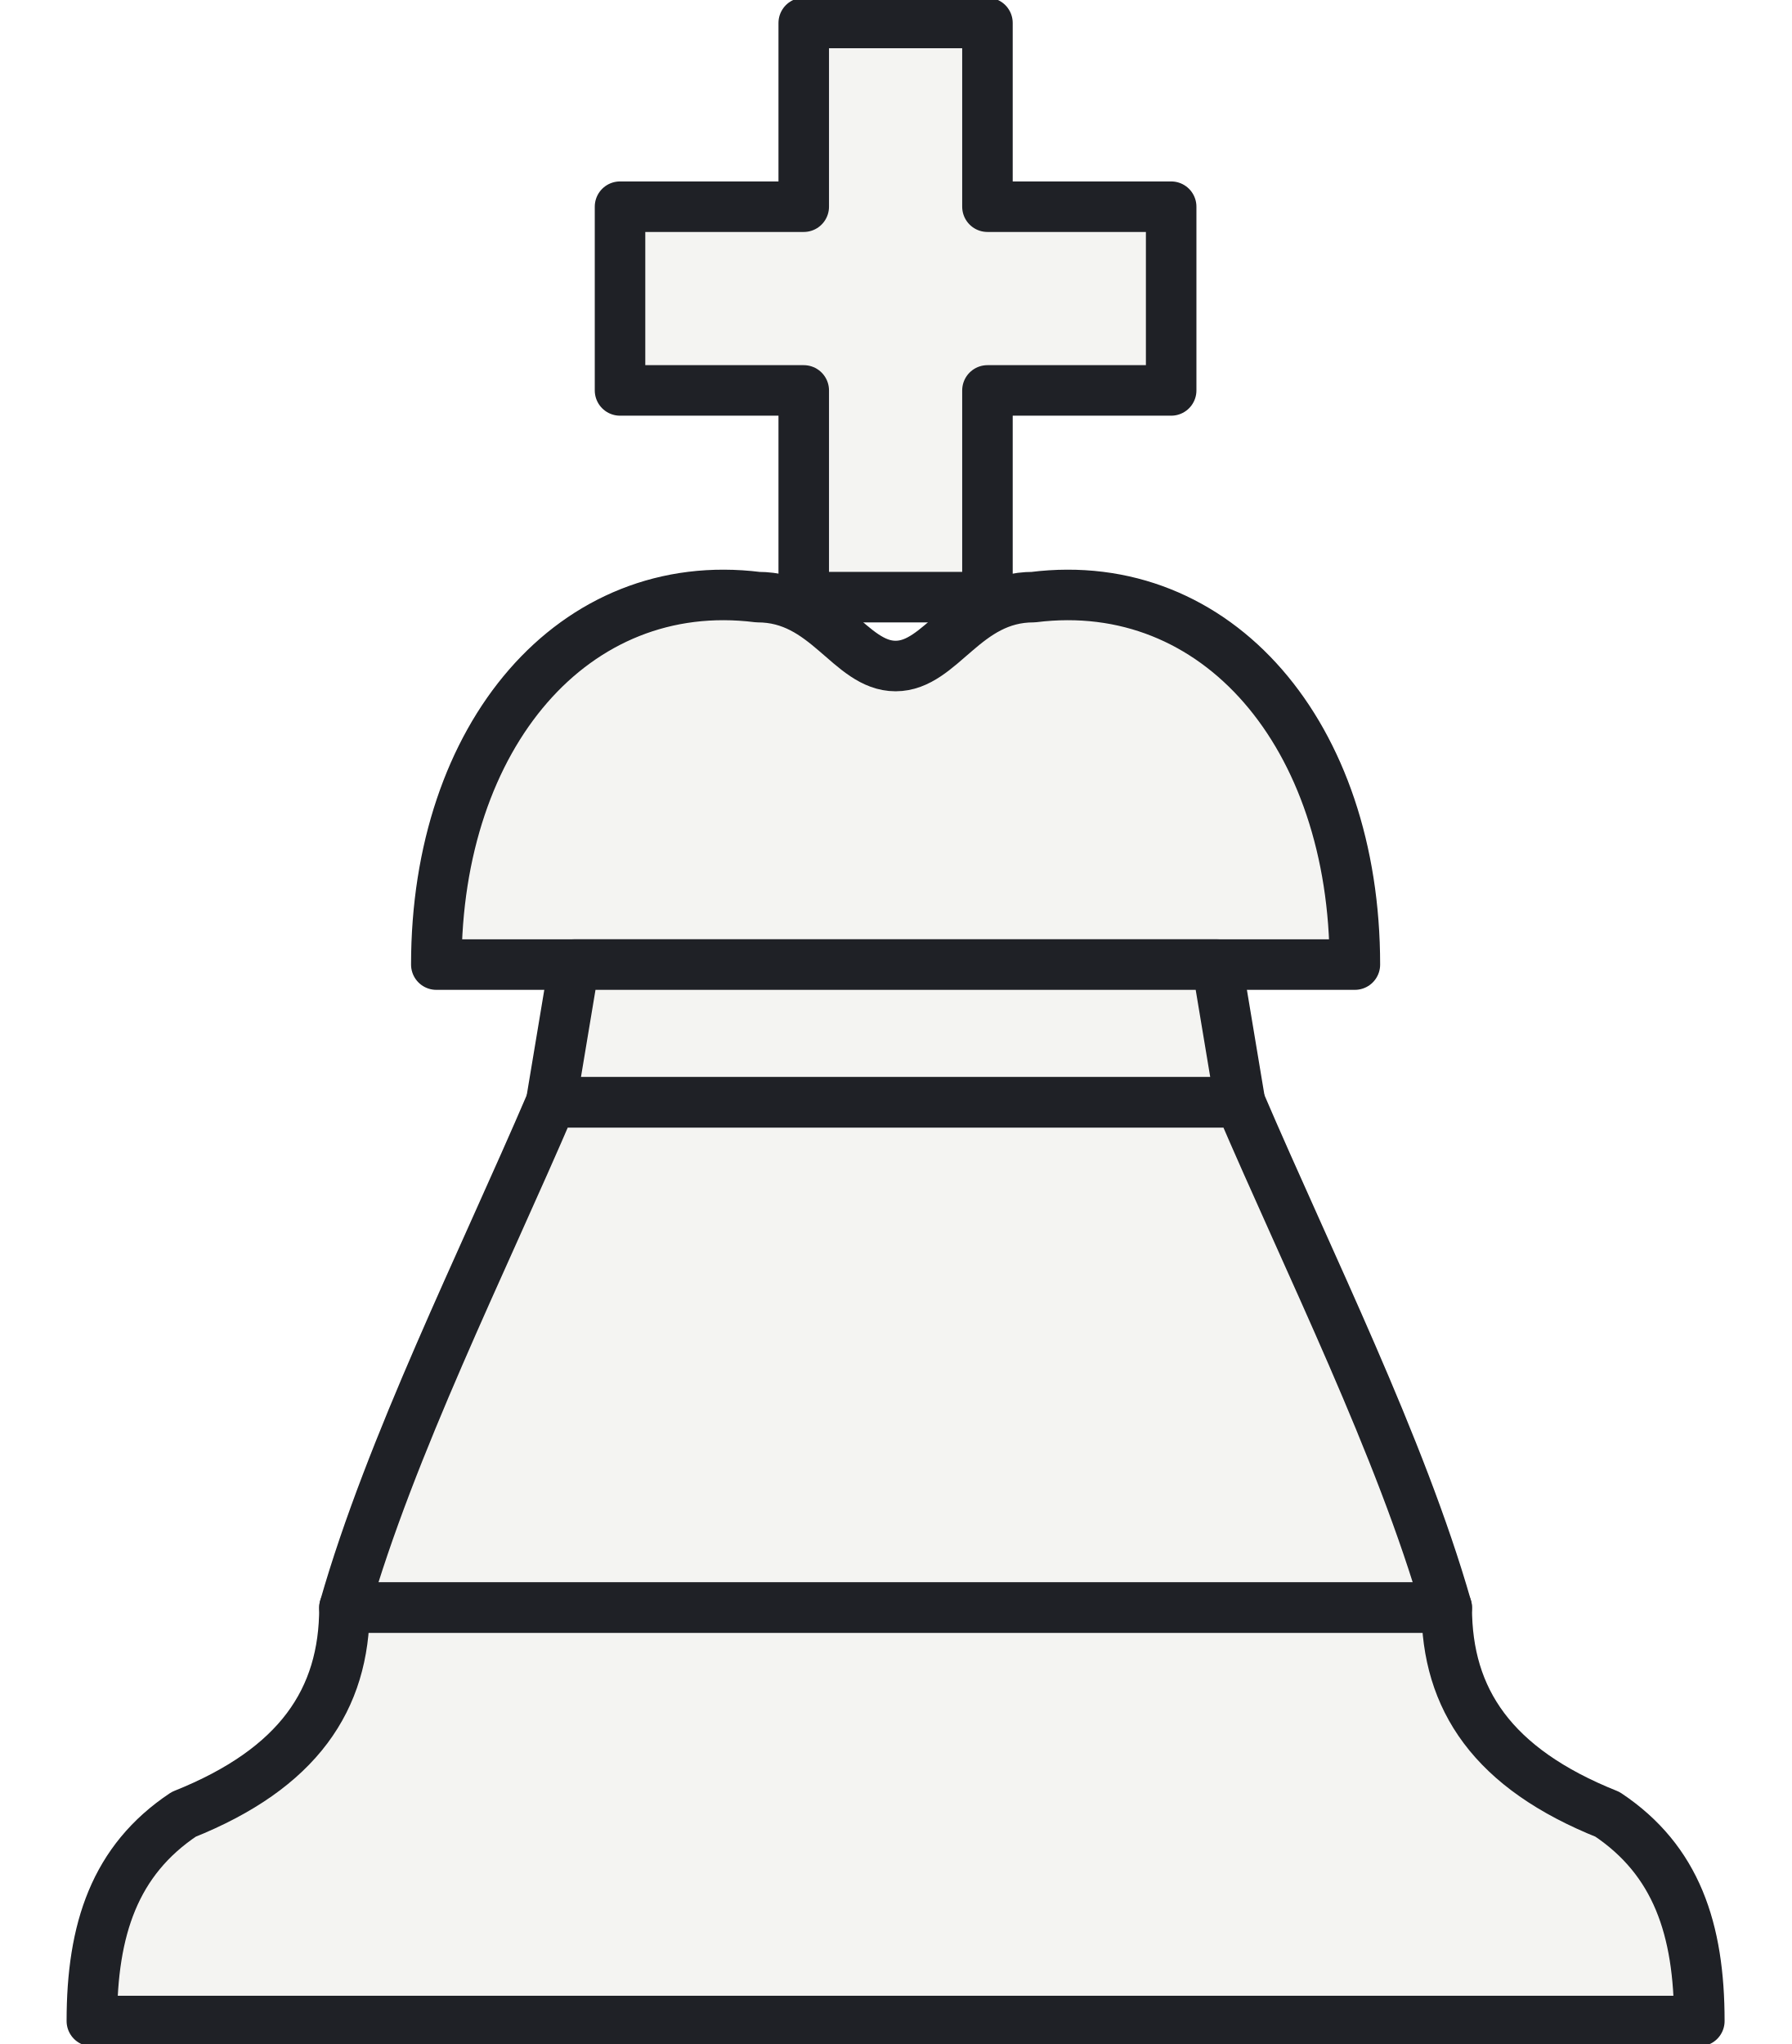
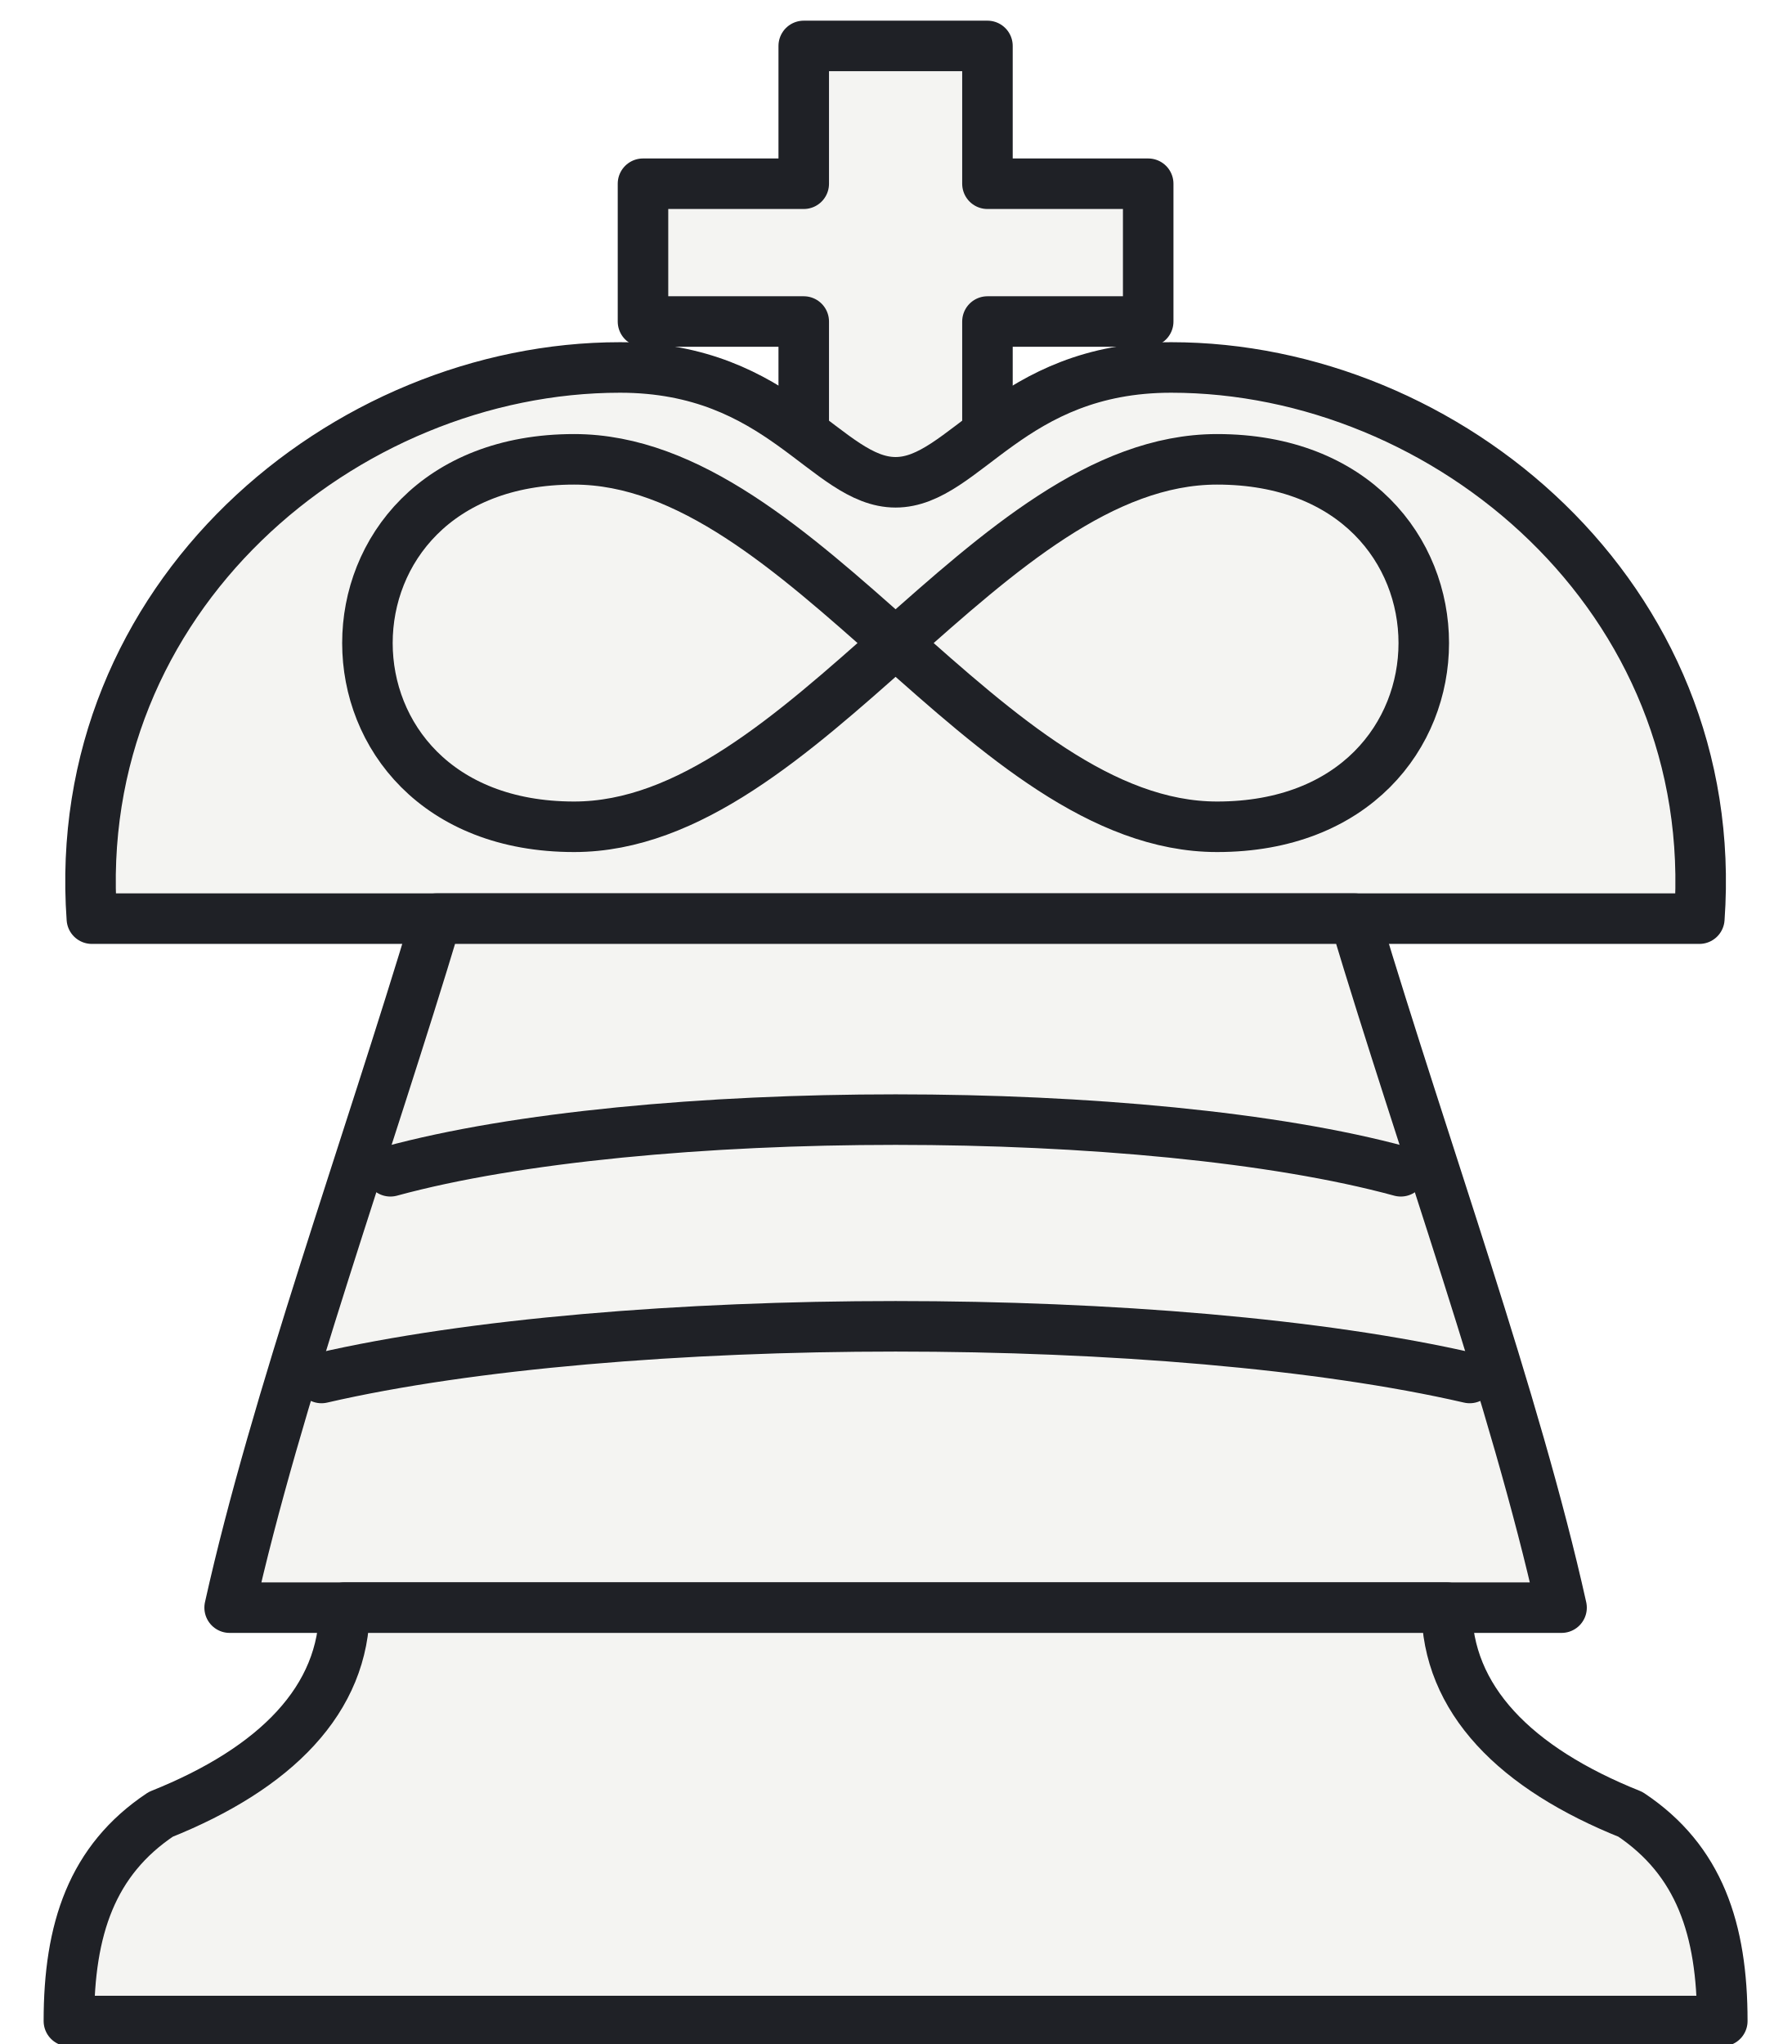
<svg xmlns="http://www.w3.org/2000/svg" width="312" height="356" viewBox="0 0 78 89">
-   <path d="M 35.00 1.00 L 43.00 1.00 L 43.00 9.00 L 51.00 9.00 L 51.00 17.00 L 43.00 17.00 L 43.00 26.00 L 35.00 26.00 L 35.00 17.00 L 27.00 17.00 L 27.00 9.00 L 35.00 9.00 Z" fill="#f4f4f2" stroke="#1f2126" stroke-width="2.2" stroke-linejoin="round" />
-   <path d="M 19.00 42.00 C 19.00 32.00 25.00 25.00 33.00 26.00 C 36.00 26.00 37.00 29.00 39.00 29.00 C 41.00 29.00 42.00 26.00 45.00 26.00 C 53.00 25.00 59.00 32.00 59.00 42.00 Z" fill="#f4f4f2" stroke="#1f2126" stroke-width="2.2" stroke-linejoin="round" />
-   <path d="M 25.00 42.00 L 53.00 42.00 L 54.00 48.00 L 24.00 48.00 Z" fill="#f4f4f2" stroke="#1f2126" stroke-width="2.2" stroke-linejoin="round" />
-   <path d="M 24.00 48.00 L 54.00 48.00 C 57.00 55.00 61.00 63.00 63.00 70.00 L 15.00 70.00 C 17.00 63.00 21.00 55.00 24.00 48.00 Z" fill="#f4f4f2" stroke="#1f2126" stroke-width="2.2" stroke-linejoin="round" />
-   <path d="M 15.00 70.00 L 63.00 70.00 C 63.00 74.00 65.00 77.00 70.00 79.00 C 73.00 81.00 74.00 84.00 74.00 88.00 L 4.00 88.00 C 4.00 84.00 5.00 81.00 8.00 79.00 C 13.00 77.00 15.00 74.00 15.00 70.00 Z" fill="#f4f4f2" stroke="#1f2126" stroke-width="2.2" stroke-linejoin="round" />
+   <path d="M 35.00 2.00 L 43.00 2.00 L 43.00 8.00 L 50.00 8.00 L 50.00 14.00 L 43.00 14.00 L 43.00 21.00 L 35.00 21.00 L 35.00 14.00 L 28.00 14.00 L 28.00 8.00 L 35.00 8.00 Z" fill="#f4f4f2" stroke="#1f2126" stroke-width="2.2" stroke-linejoin="round" />
+   <path d="M 4.00 40.00 C 3.00 26.00 15.00 16.00 27.00 16.00 C 34.00 16.00 36.00 21.00 39.00 21.00 C 42.00 21.00 44.00 16.00 51.00 16.00 C 63.00 16.00 75.00 26.00 74.00 40.00 Z" fill="#f4f4f2" stroke="#1f2126" stroke-width="2.2" stroke-linejoin="round" />
+   <path d="M 19.00 40.00 L 59.00 40.00 C 62.00 50.00 66.00 61.00 68.00 70.00 L 10.00 70.00 C 12.00 61.00 16.00 50.00 19.00 40.00 Z" fill="#f4f4f2" stroke="#1f2126" stroke-width="2.2" stroke-linejoin="round" />
+   <path d="M 15.00 70.00 L 63.00 70.00 C 63.00 74.00 66.00 77.00 71.00 79.00 C 74.00 81.00 75.00 84.00 75.00 88.00 L 3.00 88.00 C 3.00 84.00 4.00 81.00 7.00 79.00 C 12.00 77.00 15.00 74.00 15.00 70.00 Z" fill="#f4f4f2" stroke="#1f2126" stroke-width="2.2" stroke-linejoin="round" />
+   <path d="M 25.00 20.00 C 13.00 20.00 13.00 36.00 25.00 36.00 C 35.00 36.00 43.00 20.00 53.00 20.00 C 65.00 20.00 65.00 36.00 53.00 36.00 C 43.00 36.00 35.00 20.00 25.00 20.00" fill="none" stroke="#1f2126" stroke-width="2.2" stroke-linecap="round" stroke-linejoin="round" />
+   <path d="M 17.00 51.00 C 28.00 48.00 50.00 48.00 61.00 51.00" fill="none" stroke="#1f2126" stroke-width="2.2" stroke-linecap="round" stroke-linejoin="round" />
+   <path d="M 14.00 60.00 C 27.00 57.00 51.00 57.00 64.00 60.00" fill="none" stroke="#1f2126" stroke-width="2.2" stroke-linecap="round" stroke-linejoin="round" />
</svg>
